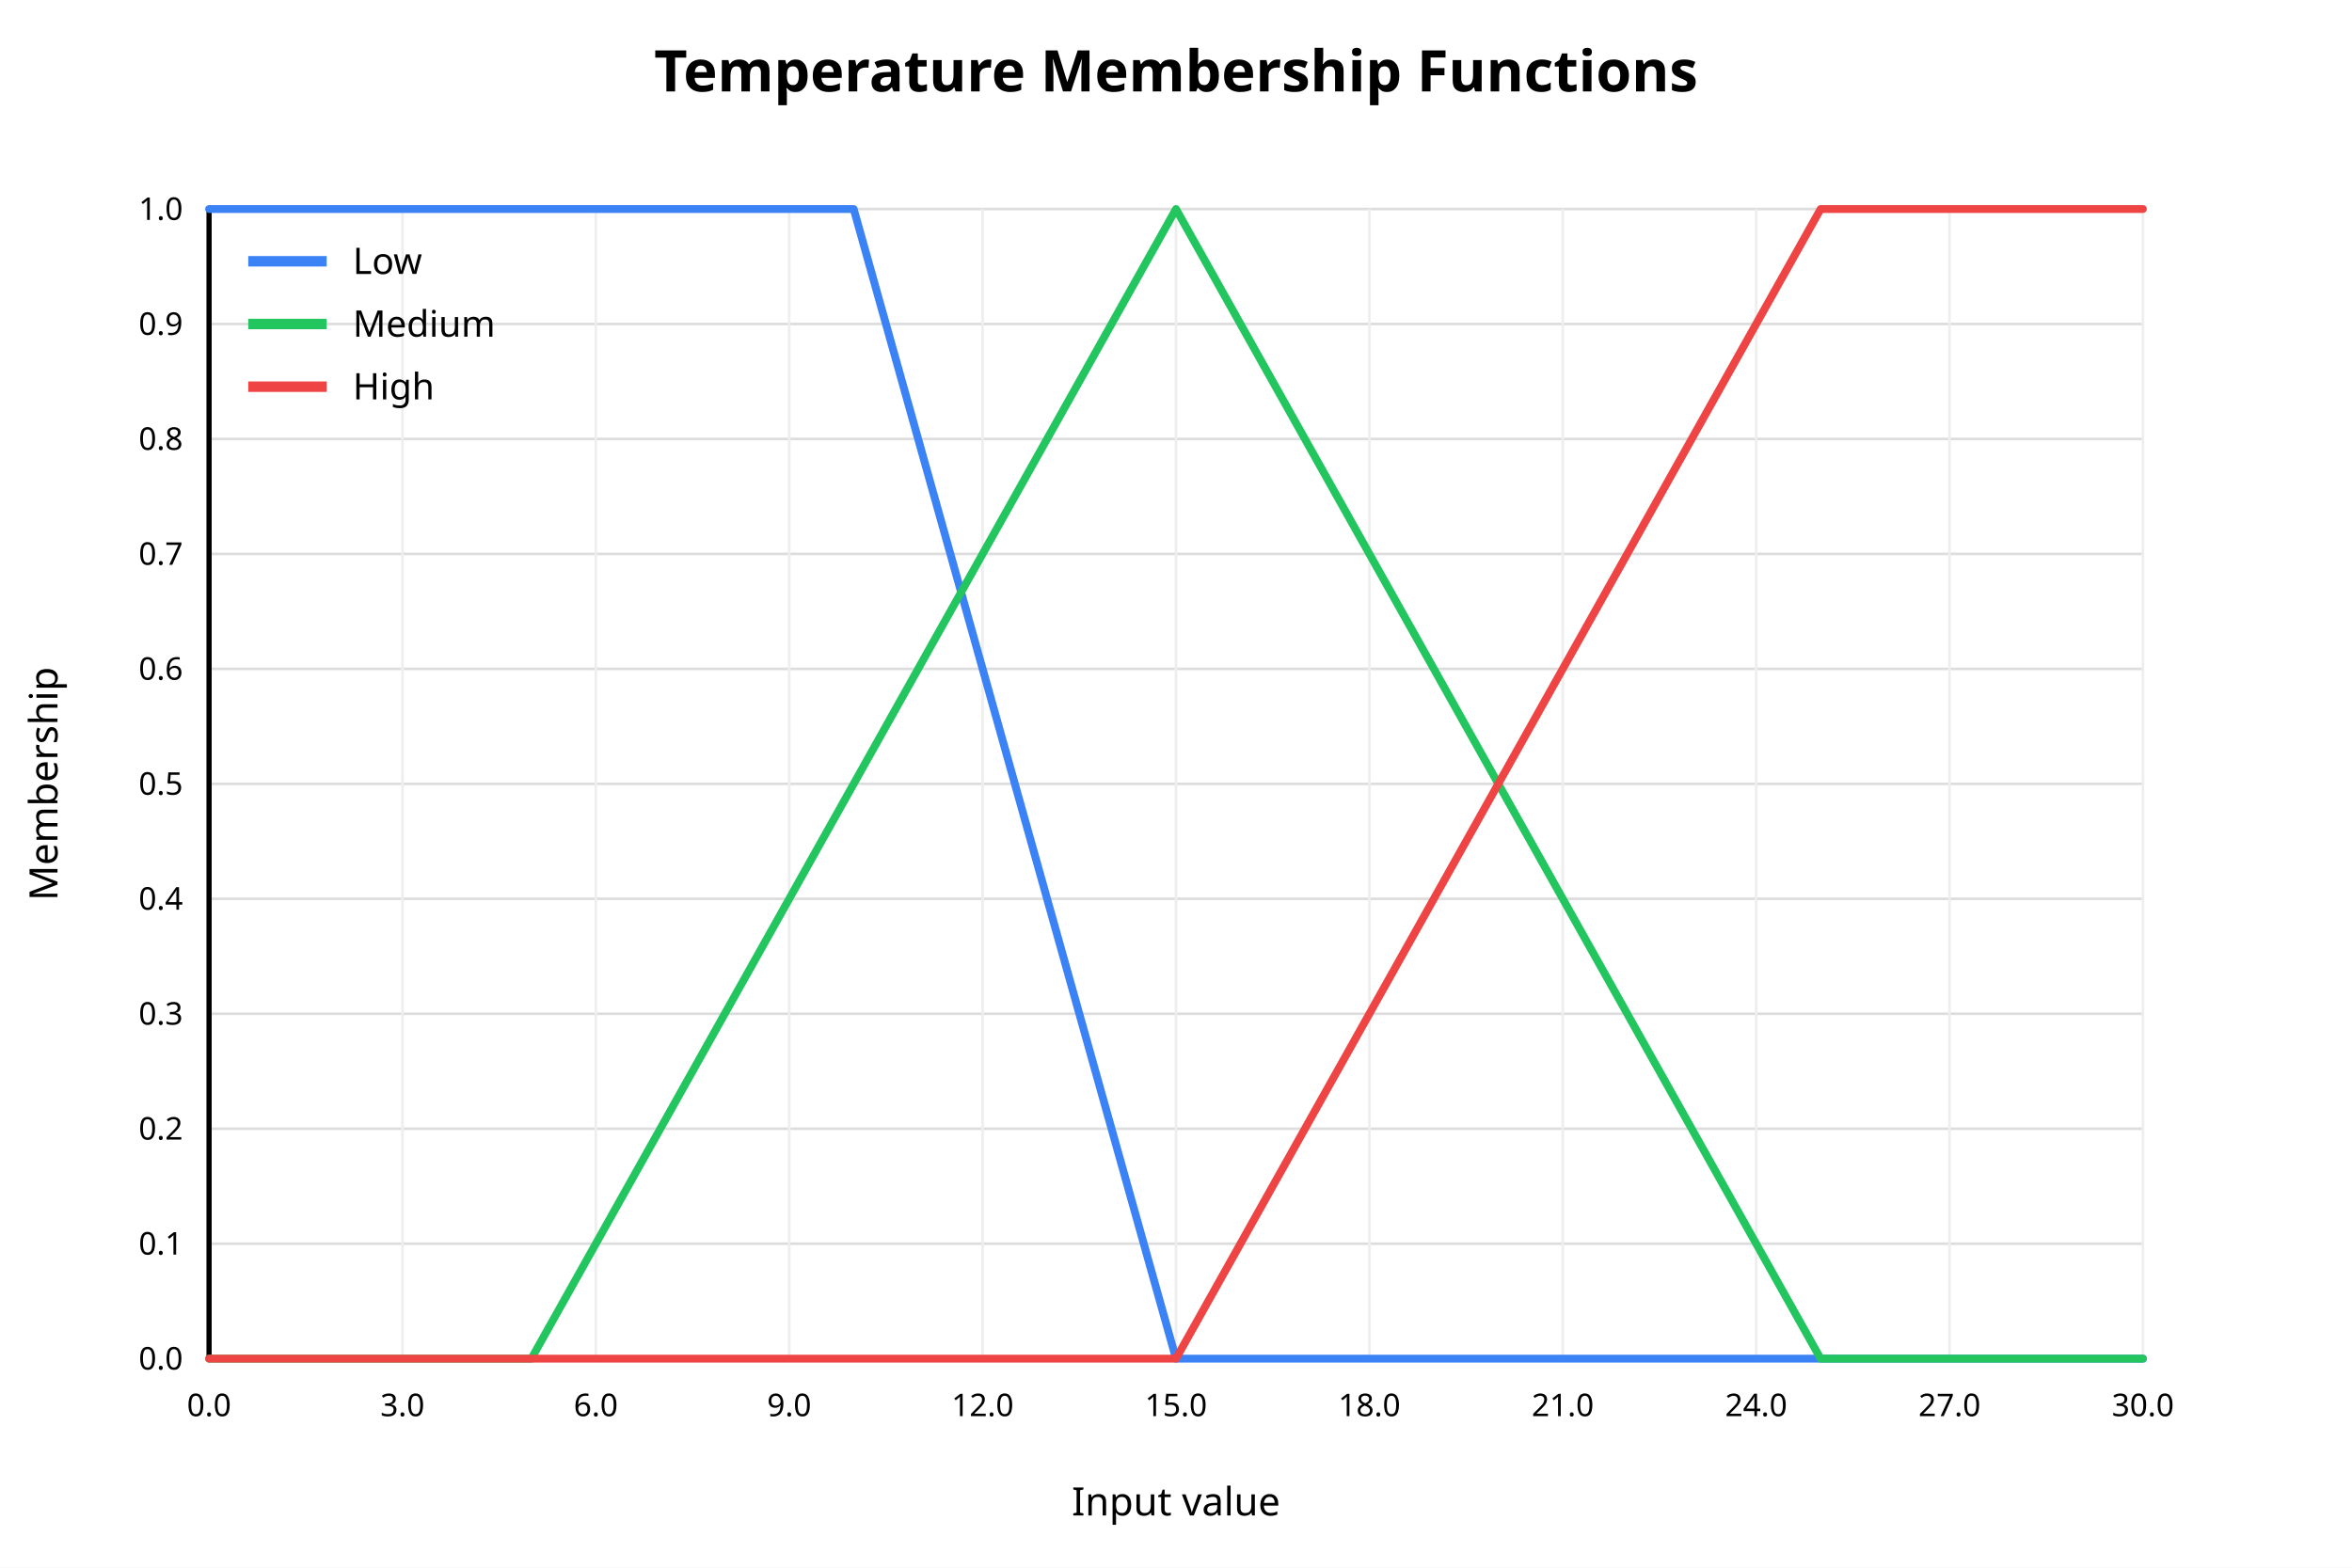
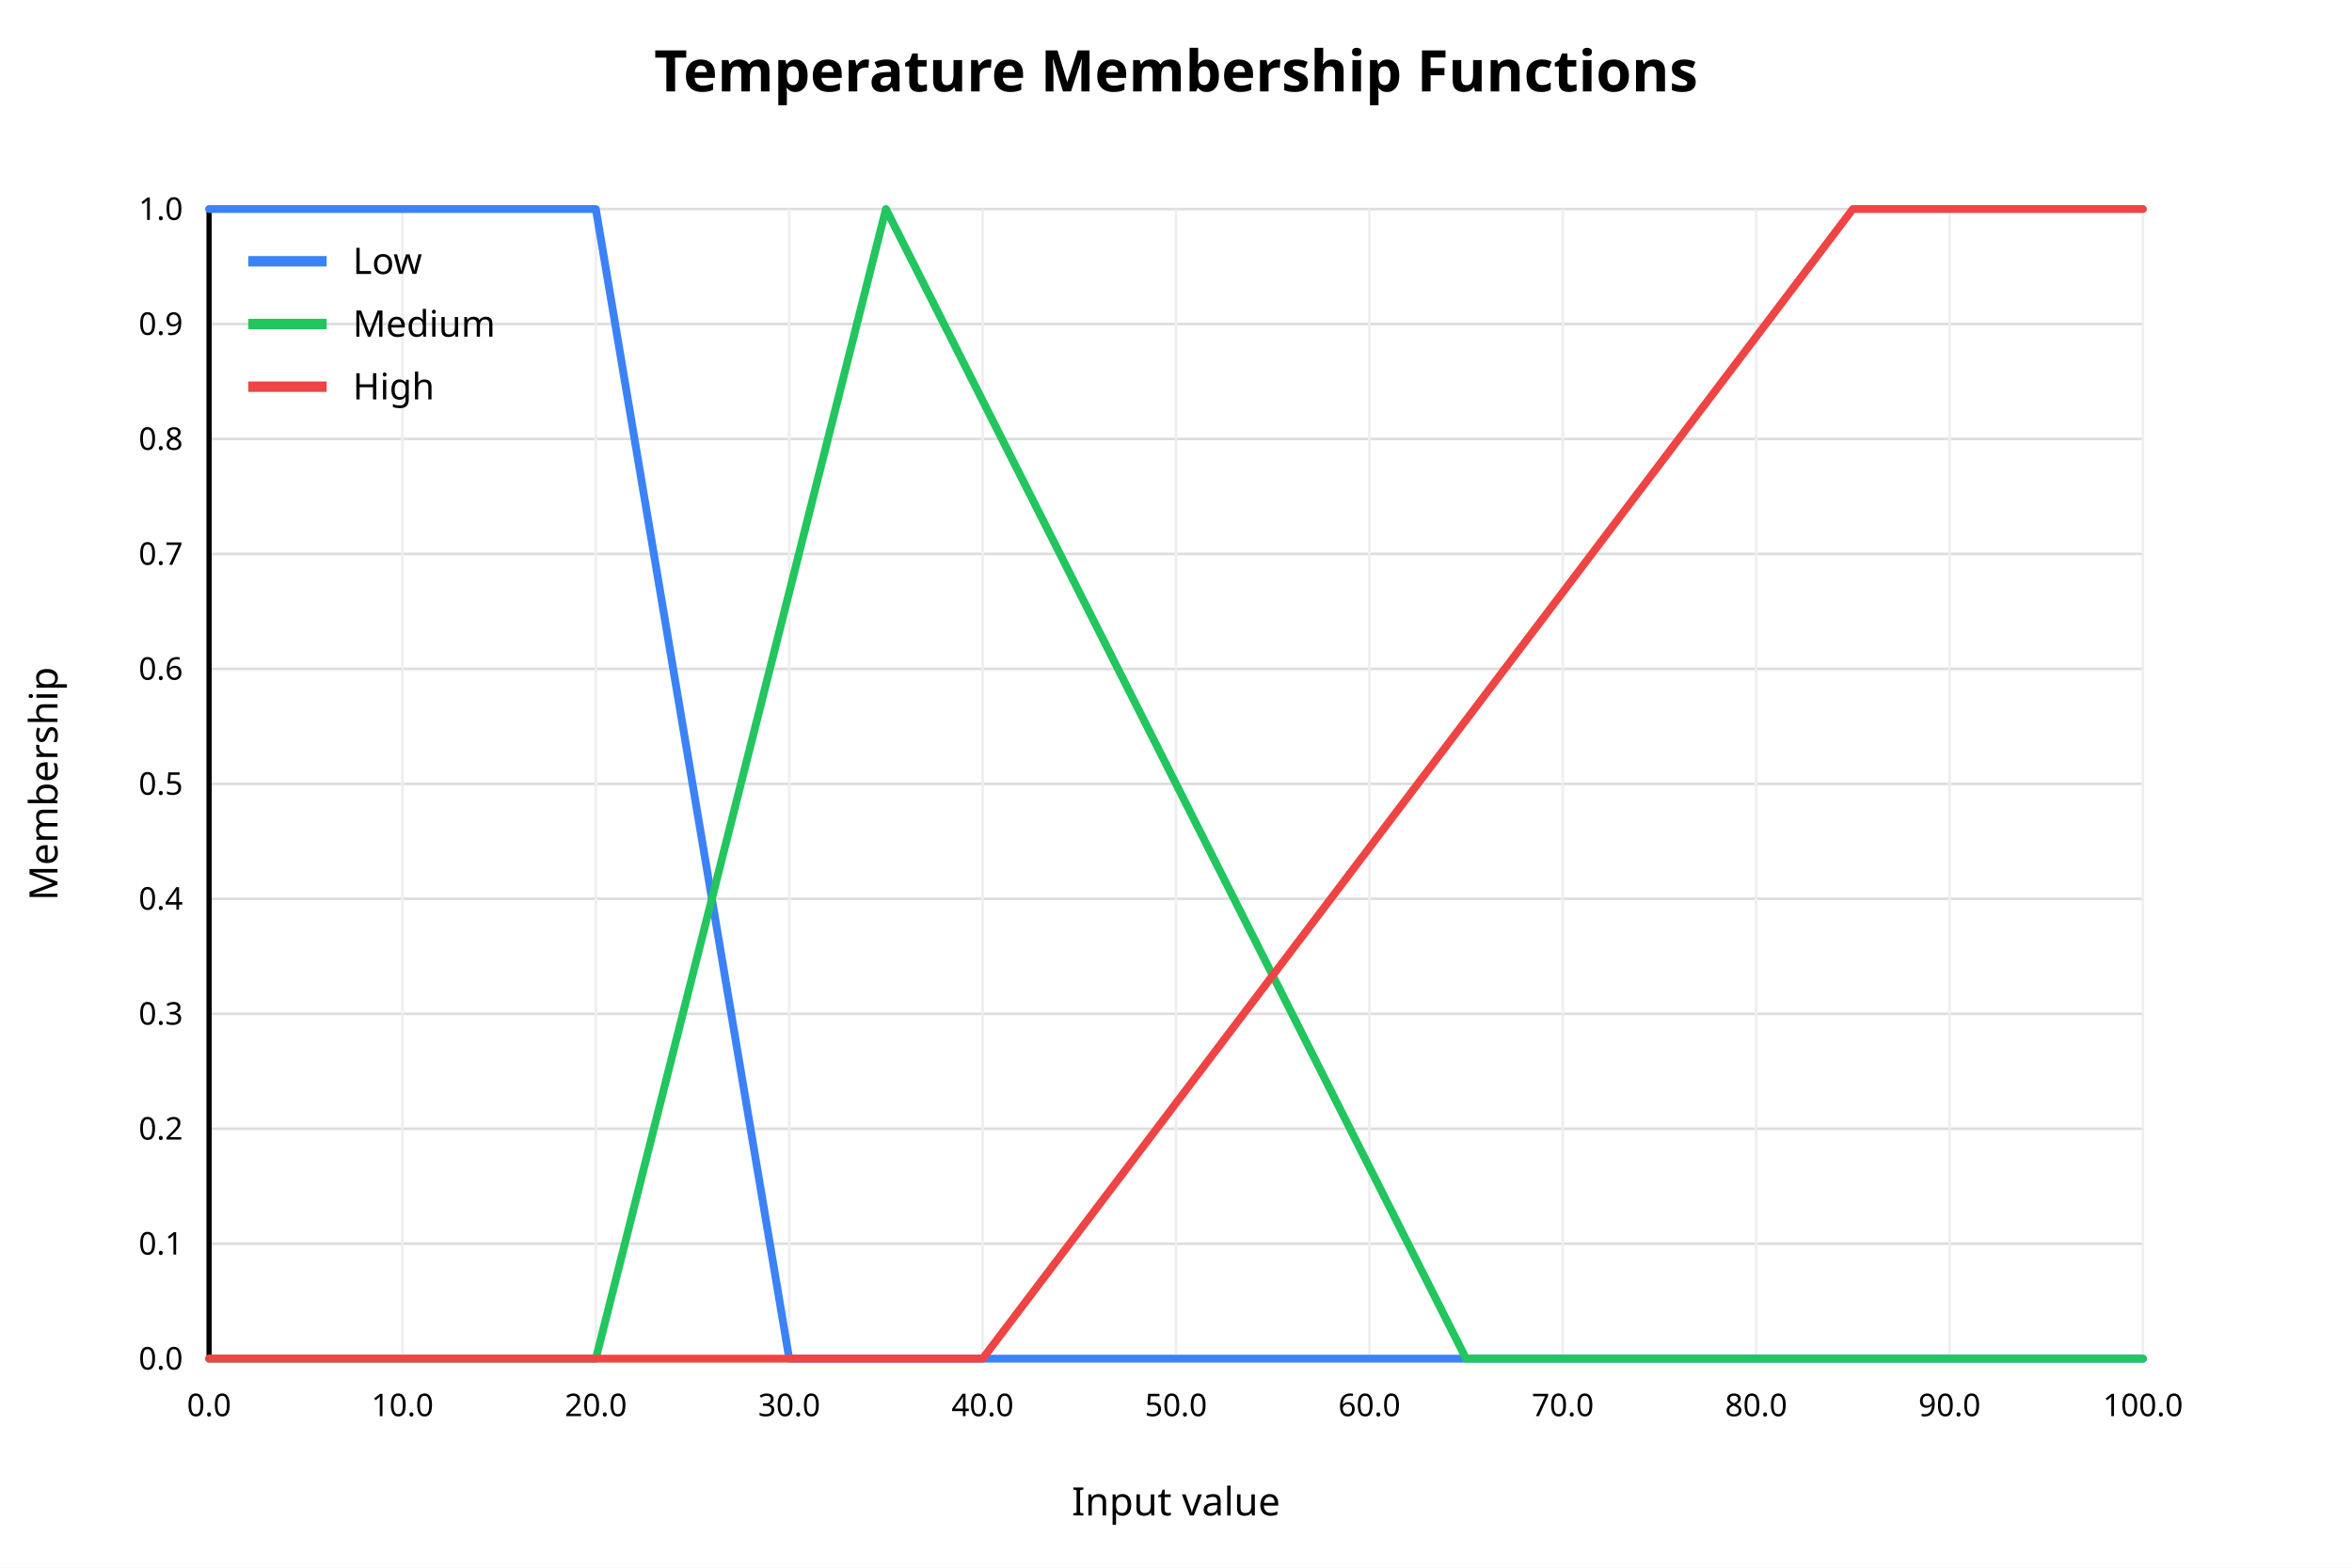
<svg xmlns="http://www.w3.org/2000/svg" width="900" height="600" viewBox="0 0 900 600">
  <rect x="0" y="0" width="900" height="600" fill="white" />
  <text x="450" y="35" text-anchor="middle" font-family="sans-serif" font-size="22" font-weight="bold" fill="black">Temperature Membership Functions</text>
  <line x1="80" y1="520.00" x2="820" y2="520.00" stroke="#dddddd" stroke-width="1" />
  <text x="70" y="520.00" text-anchor="end" dominant-baseline="middle" font-family="sans-serif" font-size="12" fill="black">0.0</text>
  <line x1="80" y1="476.00" x2="820" y2="476.00" stroke="#dddddd" stroke-width="1" />
  <text x="70" y="476.00" text-anchor="end" dominant-baseline="middle" font-family="sans-serif" font-size="12" fill="black">0.1</text>
  <line x1="80" y1="432.00" x2="820" y2="432.00" stroke="#dddddd" stroke-width="1" />
  <text x="70" y="432.00" text-anchor="end" dominant-baseline="middle" font-family="sans-serif" font-size="12" fill="black">0.2</text>
  <line x1="80" y1="388.00" x2="820" y2="388.00" stroke="#dddddd" stroke-width="1" />
  <text x="70" y="388.00" text-anchor="end" dominant-baseline="middle" font-family="sans-serif" font-size="12" fill="black">0.3</text>
  <line x1="80" y1="344.00" x2="820" y2="344.00" stroke="#dddddd" stroke-width="1" />
  <text x="70" y="344.00" text-anchor="end" dominant-baseline="middle" font-family="sans-serif" font-size="12" fill="black">0.4</text>
  <line x1="80" y1="300.00" x2="820" y2="300.00" stroke="#dddddd" stroke-width="1" />
  <text x="70" y="300.00" text-anchor="end" dominant-baseline="middle" font-family="sans-serif" font-size="12" fill="black">0.5</text>
  <line x1="80" y1="256.00" x2="820" y2="256.00" stroke="#dddddd" stroke-width="1" />
  <text x="70" y="256.00" text-anchor="end" dominant-baseline="middle" font-family="sans-serif" font-size="12" fill="black">0.6</text>
  <line x1="80" y1="212.00" x2="820" y2="212.00" stroke="#dddddd" stroke-width="1" />
  <text x="70" y="212.00" text-anchor="end" dominant-baseline="middle" font-family="sans-serif" font-size="12" fill="black">0.7</text>
  <line x1="80" y1="168.00" x2="820" y2="168.00" stroke="#dddddd" stroke-width="1" />
  <text x="70" y="168.00" text-anchor="end" dominant-baseline="middle" font-family="sans-serif" font-size="12" fill="black">0.8</text>
  <line x1="80" y1="124.00" x2="820" y2="124.00" stroke="#dddddd" stroke-width="1" />
  <text x="70" y="124.00" text-anchor="end" dominant-baseline="middle" font-family="sans-serif" font-size="12" fill="black">0.9</text>
  <line x1="80" y1="80.00" x2="820" y2="80.00" stroke="#dddddd" stroke-width="1" />
  <text x="70" y="80.00" text-anchor="end" dominant-baseline="middle" font-family="sans-serif" font-size="12" fill="black">1.0</text>
  <line x1="80.00" y1="80" x2="80.00" y2="520" stroke="#eeeeee" stroke-width="1" />
  <text x="80.00" y="542" text-anchor="middle" font-family="sans-serif" font-size="12" fill="black">0.0</text>
  <line x1="154.00" y1="80" x2="154.00" y2="520" stroke="#eeeeee" stroke-width="1" />
-   <text x="154.00" y="542" text-anchor="middle" font-family="sans-serif" font-size="12" fill="black">3.0</text>
+   <text x="154.00" y="542" text-anchor="middle" font-family="sans-serif" font-size="12" fill="black">10.0</text>
  <line x1="228.00" y1="80" x2="228.00" y2="520" stroke="#eeeeee" stroke-width="1" />
-   <text x="228.00" y="542" text-anchor="middle" font-family="sans-serif" font-size="12" fill="black">6.0</text>
+   <text x="228.00" y="542" text-anchor="middle" font-family="sans-serif" font-size="12" fill="black">20.0</text>
  <line x1="302.00" y1="80" x2="302.00" y2="520" stroke="#eeeeee" stroke-width="1" />
-   <text x="302.00" y="542" text-anchor="middle" font-family="sans-serif" font-size="12" fill="black">9.0</text>
+   <text x="302.00" y="542" text-anchor="middle" font-family="sans-serif" font-size="12" fill="black">30.0</text>
  <line x1="376.00" y1="80" x2="376.00" y2="520" stroke="#eeeeee" stroke-width="1" />
-   <text x="376.00" y="542" text-anchor="middle" font-family="sans-serif" font-size="12" fill="black">12.0</text>
+   <text x="376.00" y="542" text-anchor="middle" font-family="sans-serif" font-size="12" fill="black">40.0</text>
  <line x1="450.00" y1="80" x2="450.00" y2="520" stroke="#eeeeee" stroke-width="1" />
-   <text x="450.00" y="542" text-anchor="middle" font-family="sans-serif" font-size="12" fill="black">15.0</text>
+   <text x="450.00" y="542" text-anchor="middle" font-family="sans-serif" font-size="12" fill="black">50.0</text>
  <line x1="524.00" y1="80" x2="524.00" y2="520" stroke="#eeeeee" stroke-width="1" />
-   <text x="524.00" y="542" text-anchor="middle" font-family="sans-serif" font-size="12" fill="black">18.0</text>
+   <text x="524.00" y="542" text-anchor="middle" font-family="sans-serif" font-size="12" fill="black">60.0</text>
  <line x1="598.00" y1="80" x2="598.00" y2="520" stroke="#eeeeee" stroke-width="1" />
-   <text x="598.00" y="542" text-anchor="middle" font-family="sans-serif" font-size="12" fill="black">21.0</text>
+   <text x="598.00" y="542" text-anchor="middle" font-family="sans-serif" font-size="12" fill="black">70.0</text>
  <line x1="672.00" y1="80" x2="672.00" y2="520" stroke="#eeeeee" stroke-width="1" />
-   <text x="672.00" y="542" text-anchor="middle" font-family="sans-serif" font-size="12" fill="black">24.0</text>
+   <text x="672.00" y="542" text-anchor="middle" font-family="sans-serif" font-size="12" fill="black">80.0</text>
  <line x1="746.00" y1="80" x2="746.00" y2="520" stroke="#eeeeee" stroke-width="1" />
-   <text x="746.00" y="542" text-anchor="middle" font-family="sans-serif" font-size="12" fill="black">27.0</text>
+   <text x="746.00" y="542" text-anchor="middle" font-family="sans-serif" font-size="12" fill="black">90.0</text>
  <line x1="820.00" y1="80" x2="820.00" y2="520" stroke="#eeeeee" stroke-width="1" />
-   <text x="820.00" y="542" text-anchor="middle" font-family="sans-serif" font-size="12" fill="black">30.0</text>
+   <text x="820.00" y="542" text-anchor="middle" font-family="sans-serif" font-size="12" fill="black">100.0</text>
  <line x1="80" y1="520" x2="820" y2="520" stroke="black" stroke-width="2" />
  <line x1="80" y1="80" x2="80" y2="520" stroke="black" stroke-width="2" />
  <text x="450" y="580" text-anchor="middle" font-family="sans-serif" font-size="15" fill="black">Input value</text>
  <text x="22" y="300" text-anchor="middle" font-family="sans-serif" font-size="15" fill="black" transform="rotate(-90 22 300)">Membership</text>
-   <polyline fill="none" stroke="#3b82f6" stroke-width="3" stroke-linejoin="round" stroke-linecap="round" points="80.00,80.00 104.67,80.00 129.33,80.00 154.00,80.00 178.67,80.00 203.33,80.00 228.00,80.00 252.67,80.00 277.33,80.00 302.00,80.00 326.67,80.00 351.33,168.00 376.00,256.00 400.67,344.00 425.33,432.00 450.00,520.00 474.67,520.00 499.33,520.00 524.00,520.00 548.67,520.00 573.33,520.00 598.00,520.00 622.67,520.00 647.33,520.00 672.00,520.00 696.67,520.00 721.33,520.00 746.00,520.00 770.67,520.00 795.33,520.00 820.00,520.00" />
+   <polyline fill="none" stroke="#3b82f6" stroke-width="3" stroke-linejoin="round" stroke-linecap="round" points="80.00,80.00 87.40,80.00 94.80,80.00 102.20,80.00 109.60,80.00 117.00,80.00 124.40,80.00 131.80,80.00 139.20,80.00 146.60,80.00 154.00,80.00 161.40,80.00 168.80,80.00 176.20,80.00 183.60,80.00 191.00,80.00 198.40,80.00 205.80,80.00 213.20,80.00 220.60,80.00 228.00,80.00 235.40,124.00 242.80,168.00 250.20,212.00 257.60,256.00 265.00,300.00 272.40,344.00 279.80,388.00 287.20,432.00 294.60,476.00 302.00,520.00 309.40,520.00 316.80,520.00 324.20,520.00 331.60,520.00 339.00,520.00 346.40,520.00 353.80,520.00 361.20,520.00 368.60,520.00 376.00,520.00 383.40,520.00 390.80,520.00 398.20,520.00 405.60,520.00 413.00,520.00 420.40,520.00 427.80,520.00 435.20,520.00 442.60,520.00 450.00,520.00 457.40,520.00 464.80,520.00 472.20,520.00 479.60,520.00 487.00,520.00 494.40,520.00 501.80,520.00 509.20,520.00 516.60,520.00 524.00,520.00 531.40,520.00 538.80,520.00 546.20,520.00 553.60,520.00 561.00,520.00 568.40,520.00 575.80,520.00 583.20,520.00 590.60,520.00 598.00,520.00 605.40,520.00 612.80,520.00 620.20,520.00 627.60,520.00 635.00,520.00 642.40,520.00 649.80,520.00 657.20,520.00 664.60,520.00 672.00,520.00 679.40,520.00 686.80,520.00 694.20,520.00 701.60,520.00 709.00,520.00 716.40,520.00 723.80,520.00 731.20,520.00 738.60,520.00 746.00,520.00 753.40,520.00 760.80,520.00 768.20,520.00 775.60,520.00 783.00,520.00 790.40,520.00 797.80,520.00 805.20,520.00 812.60,520.00 820.00,520.00" />
  <line x1="95" y1="100" x2="125" y2="100" stroke="#3b82f6" stroke-width="4" />
  <text x="135" y="100" dominant-baseline="middle" font-family="sans-serif" font-size="14" fill="black">Low</text>
-   <polyline fill="none" stroke="#22c55e" stroke-width="3" stroke-linejoin="round" stroke-linecap="round" points="80.00,520.00 104.67,520.00 129.33,520.00 154.00,520.00 178.67,520.00 203.33,520.00 228.00,476.00 252.67,432.00 277.33,388.00 302.00,344.00 326.67,300.00 351.33,256.00 376.00,212.00 400.67,168.00 425.33,124.00 450.00,80.00 474.67,124.00 499.33,168.00 524.00,212.00 548.67,256.00 573.33,300.00 598.00,344.00 622.67,388.00 647.33,432.00 672.00,476.00 696.67,520.00 721.33,520.00 746.00,520.00 770.67,520.00 795.33,520.00 820.00,520.00" />
+   <polyline fill="none" stroke="#22c55e" stroke-width="3" stroke-linejoin="round" stroke-linecap="round" points="80.00,520.00 87.40,520.00 94.80,520.00 102.20,520.00 109.60,520.00 117.00,520.00 124.40,520.00 131.80,520.00 139.20,520.00 146.60,520.00 154.00,520.00 161.40,520.00 168.80,520.00 176.20,520.00 183.60,520.00 191.00,520.00 198.40,520.00 205.80,520.00 213.20,520.00 220.60,520.00 228.00,520.00 235.40,490.67 242.80,461.33 250.20,432.00 257.60,402.67 265.00,373.33 272.40,344.00 279.80,314.67 287.20,285.33 294.60,256.00 302.00,226.67 309.40,197.33 316.80,168.00 324.20,138.67 331.60,109.33 339.00,80.00 346.40,94.67 353.80,109.33 361.20,124.00 368.60,138.67 376.00,153.33 383.40,168.00 390.80,182.67 398.20,197.33 405.60,212.00 413.00,226.67 420.40,241.33 427.80,256.00 435.20,270.67 442.60,285.33 450.00,300.00 457.40,314.67 464.80,329.33 472.20,344.00 479.60,358.67 487.00,373.33 494.40,388.00 501.80,402.67 509.20,417.33 516.60,432.00 524.00,446.67 531.40,461.33 538.80,476.00 546.20,490.67 553.60,505.33 561.00,520.00 568.40,520.00 575.80,520.00 583.20,520.00 590.60,520.00 598.00,520.00 605.40,520.00 612.80,520.00 620.20,520.00 627.60,520.00 635.00,520.00 642.40,520.00 649.80,520.00 657.20,520.00 664.60,520.00 672.00,520.00 679.40,520.00 686.80,520.00 694.20,520.00 701.60,520.00 709.00,520.00 716.40,520.00 723.80,520.00 731.20,520.00 738.60,520.00 746.00,520.00 753.40,520.00 760.80,520.00 768.20,520.00 775.60,520.00 783.00,520.00 790.40,520.00 797.80,520.00 805.20,520.00 812.60,520.00 820.00,520.00" />
  <line x1="95" y1="124" x2="125" y2="124" stroke="#22c55e" stroke-width="4" />
  <text x="135" y="124" dominant-baseline="middle" font-family="sans-serif" font-size="14" fill="black">Medium</text>
-   <polyline fill="none" stroke="#ef4444" stroke-width="3" stroke-linejoin="round" stroke-linecap="round" points="80.00,520.00 104.67,520.00 129.33,520.00 154.00,520.00 178.67,520.00 203.33,520.00 228.00,520.00 252.67,520.00 277.33,520.00 302.00,520.00 326.67,520.00 351.33,520.00 376.00,520.00 400.67,520.00 425.33,520.00 450.00,520.00 474.67,476.00 499.33,432.00 524.00,388.00 548.67,344.00 573.33,300.00 598.00,256.00 622.67,212.00 647.33,168.00 672.00,124.00 696.67,80.00 721.33,80.00 746.00,80.00 770.67,80.00 795.33,80.00 820.00,80.00" />
+   <polyline fill="none" stroke="#ef4444" stroke-width="3" stroke-linejoin="round" stroke-linecap="round" points="80.00,520.00 87.40,520.00 94.80,520.00 102.20,520.00 109.60,520.00 117.00,520.00 124.40,520.00 131.80,520.00 139.20,520.00 146.60,520.00 154.00,520.00 161.40,520.00 168.80,520.00 176.20,520.00 183.60,520.00 191.00,520.00 198.40,520.00 205.80,520.00 213.20,520.00 220.60,520.00 228.00,520.00 235.40,520.00 242.80,520.00 250.20,520.00 257.60,520.00 265.00,520.00 272.40,520.00 279.80,520.00 287.20,520.00 294.60,520.00 302.00,520.00 309.40,520.00 316.80,520.00 324.20,520.00 331.60,520.00 339.00,520.00 346.40,520.00 353.80,520.00 361.20,520.00 368.60,520.00 376.00,520.00 383.40,510.22 390.80,500.44 398.20,490.67 405.60,480.89 413.00,471.11 420.40,461.33 427.80,451.56 435.20,441.78 442.60,432.00 450.00,422.22 457.40,412.44 464.80,402.67 472.20,392.89 479.60,383.11 487.00,373.33 494.40,363.56 501.80,353.78 509.20,344.00 516.60,334.22 524.00,324.44 531.40,314.67 538.80,304.89 546.20,295.11 553.60,285.33 561.00,275.56 568.40,265.78 575.80,256.00 583.20,246.22 590.60,236.44 598.00,226.67 605.40,216.89 612.80,207.11 620.20,197.33 627.60,187.56 635.00,177.78 642.40,168.00 649.80,158.22 657.20,148.44 664.60,138.67 672.00,128.89 679.40,119.11 686.80,109.33 694.20,99.56 701.60,89.78 709.00,80.00 716.40,80.00 723.80,80.00 731.20,80.00 738.60,80.00 746.00,80.00 753.40,80.00 760.80,80.00 768.20,80.00 775.60,80.00 783.00,80.00 790.40,80.00 797.80,80.00 805.20,80.00 812.60,80.00 820.00,80.00" />
  <line x1="95" y1="148" x2="125" y2="148" stroke="#ef4444" stroke-width="4" />
  <text x="135" y="148" dominant-baseline="middle" font-family="sans-serif" font-size="14" fill="black">High</text>
</svg>
